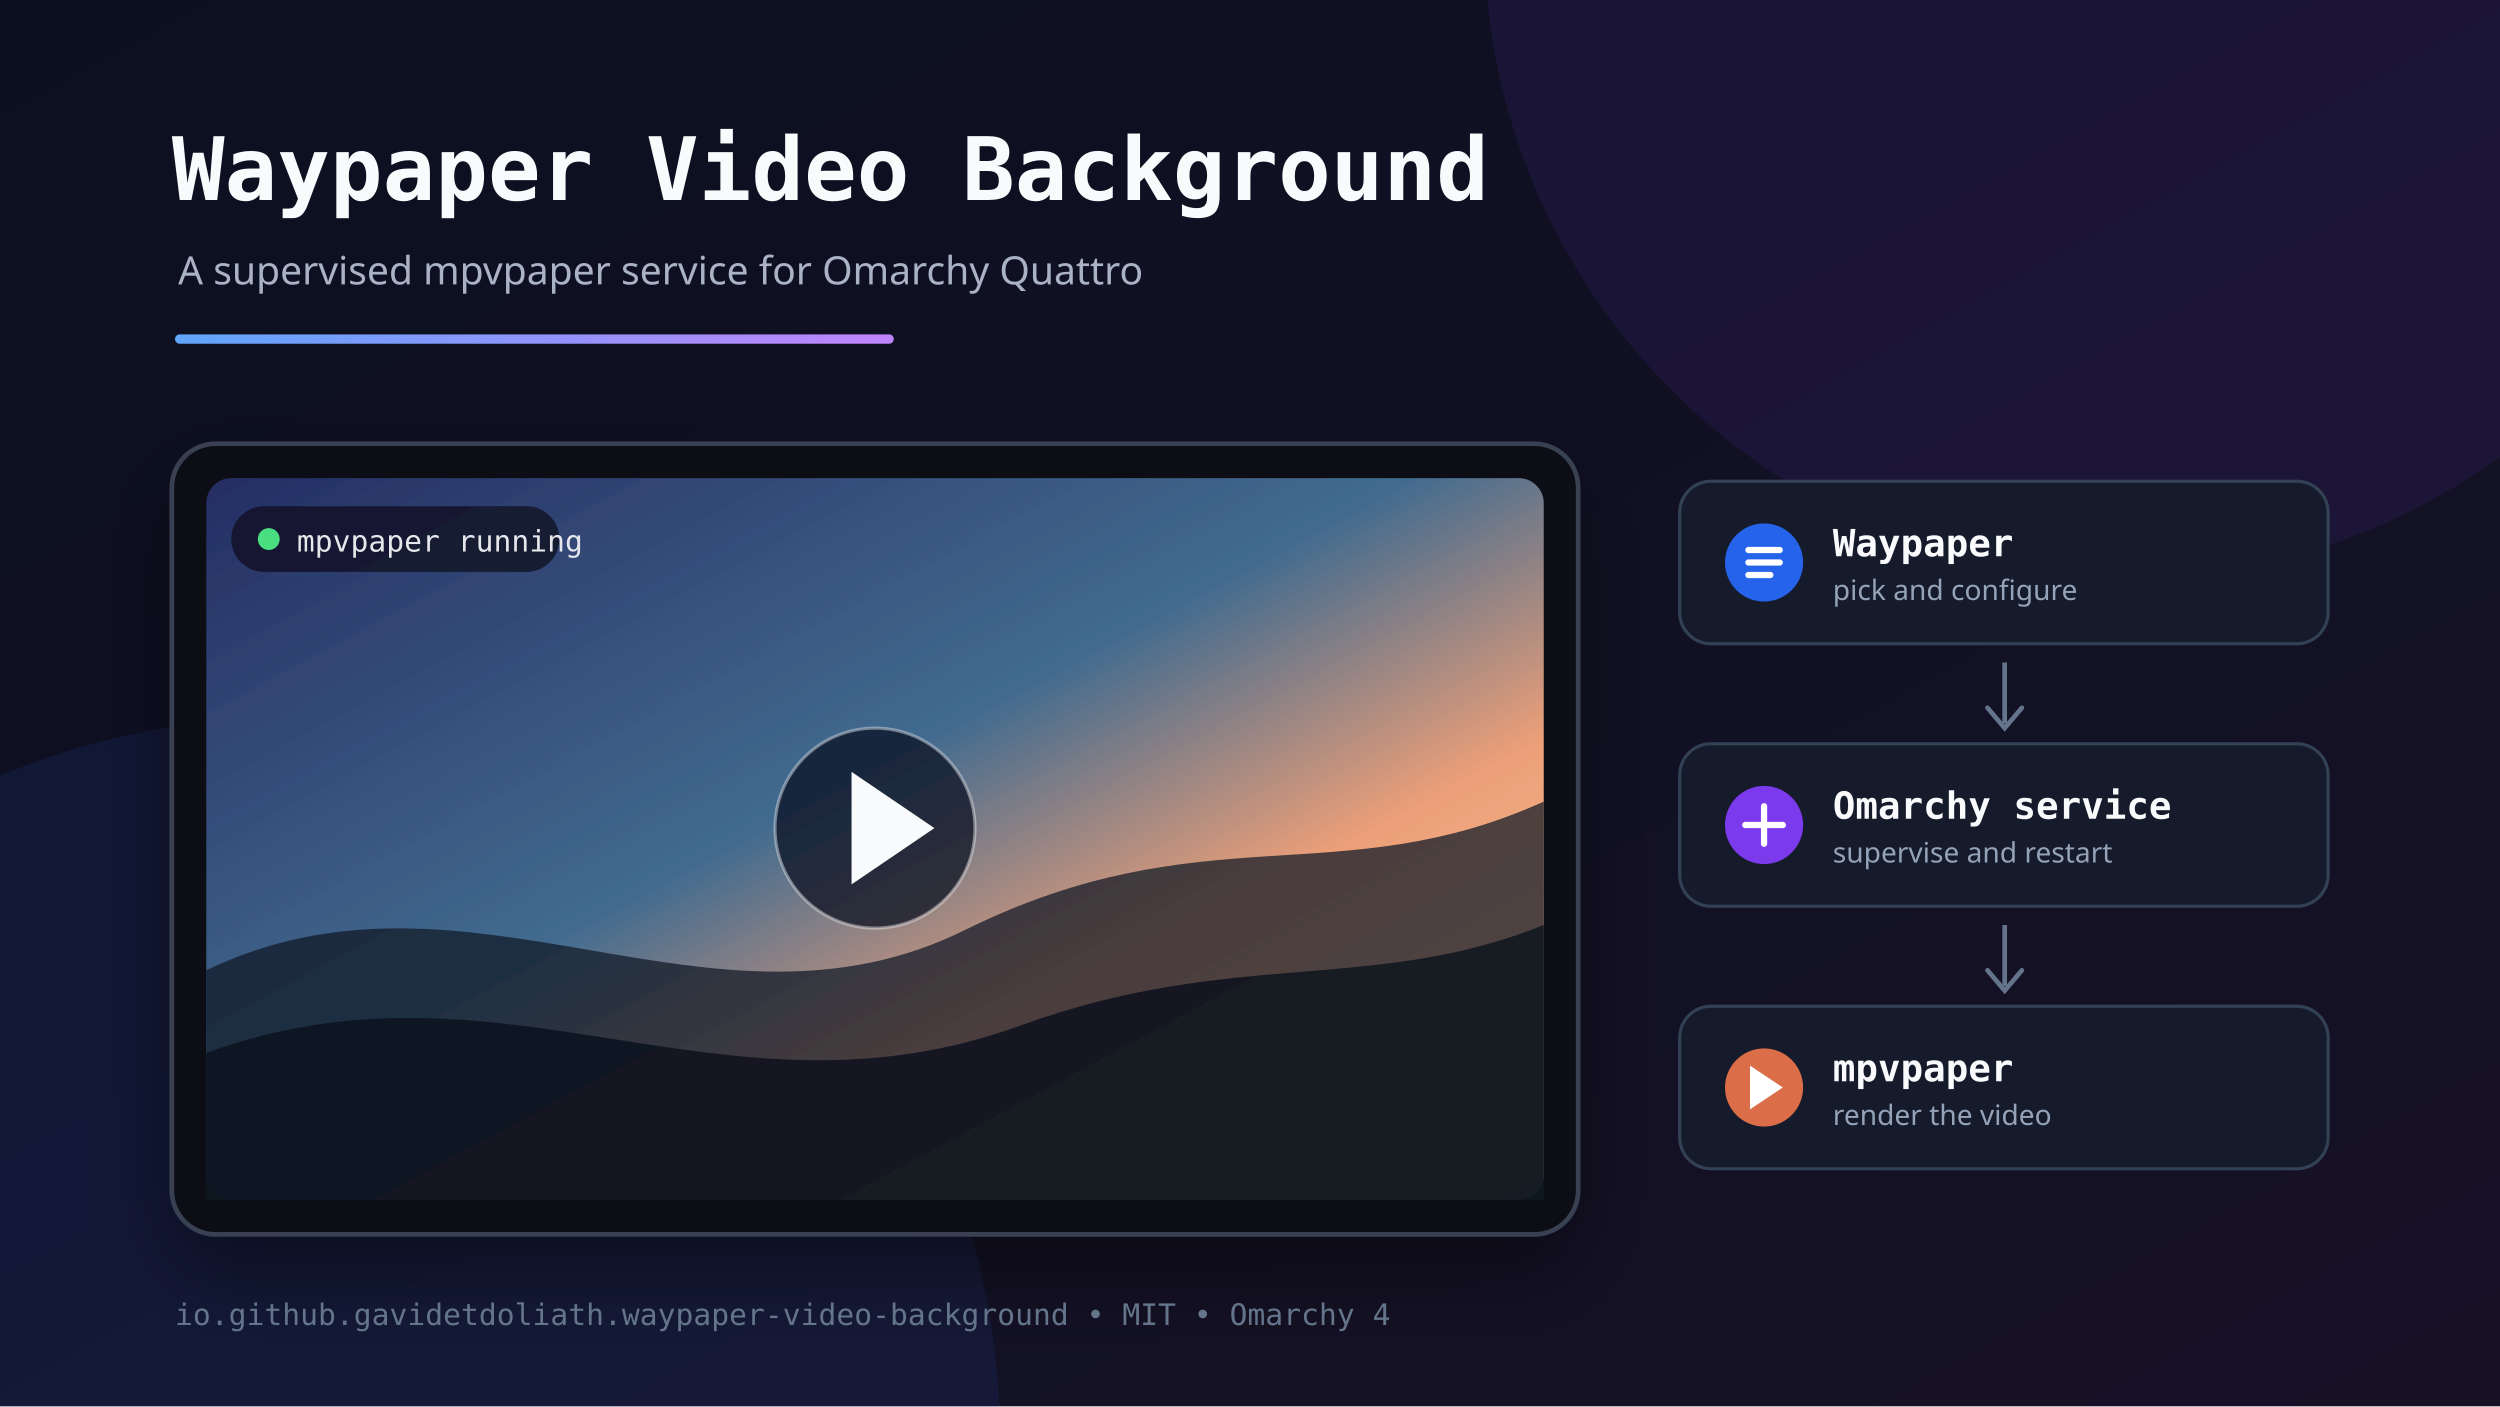
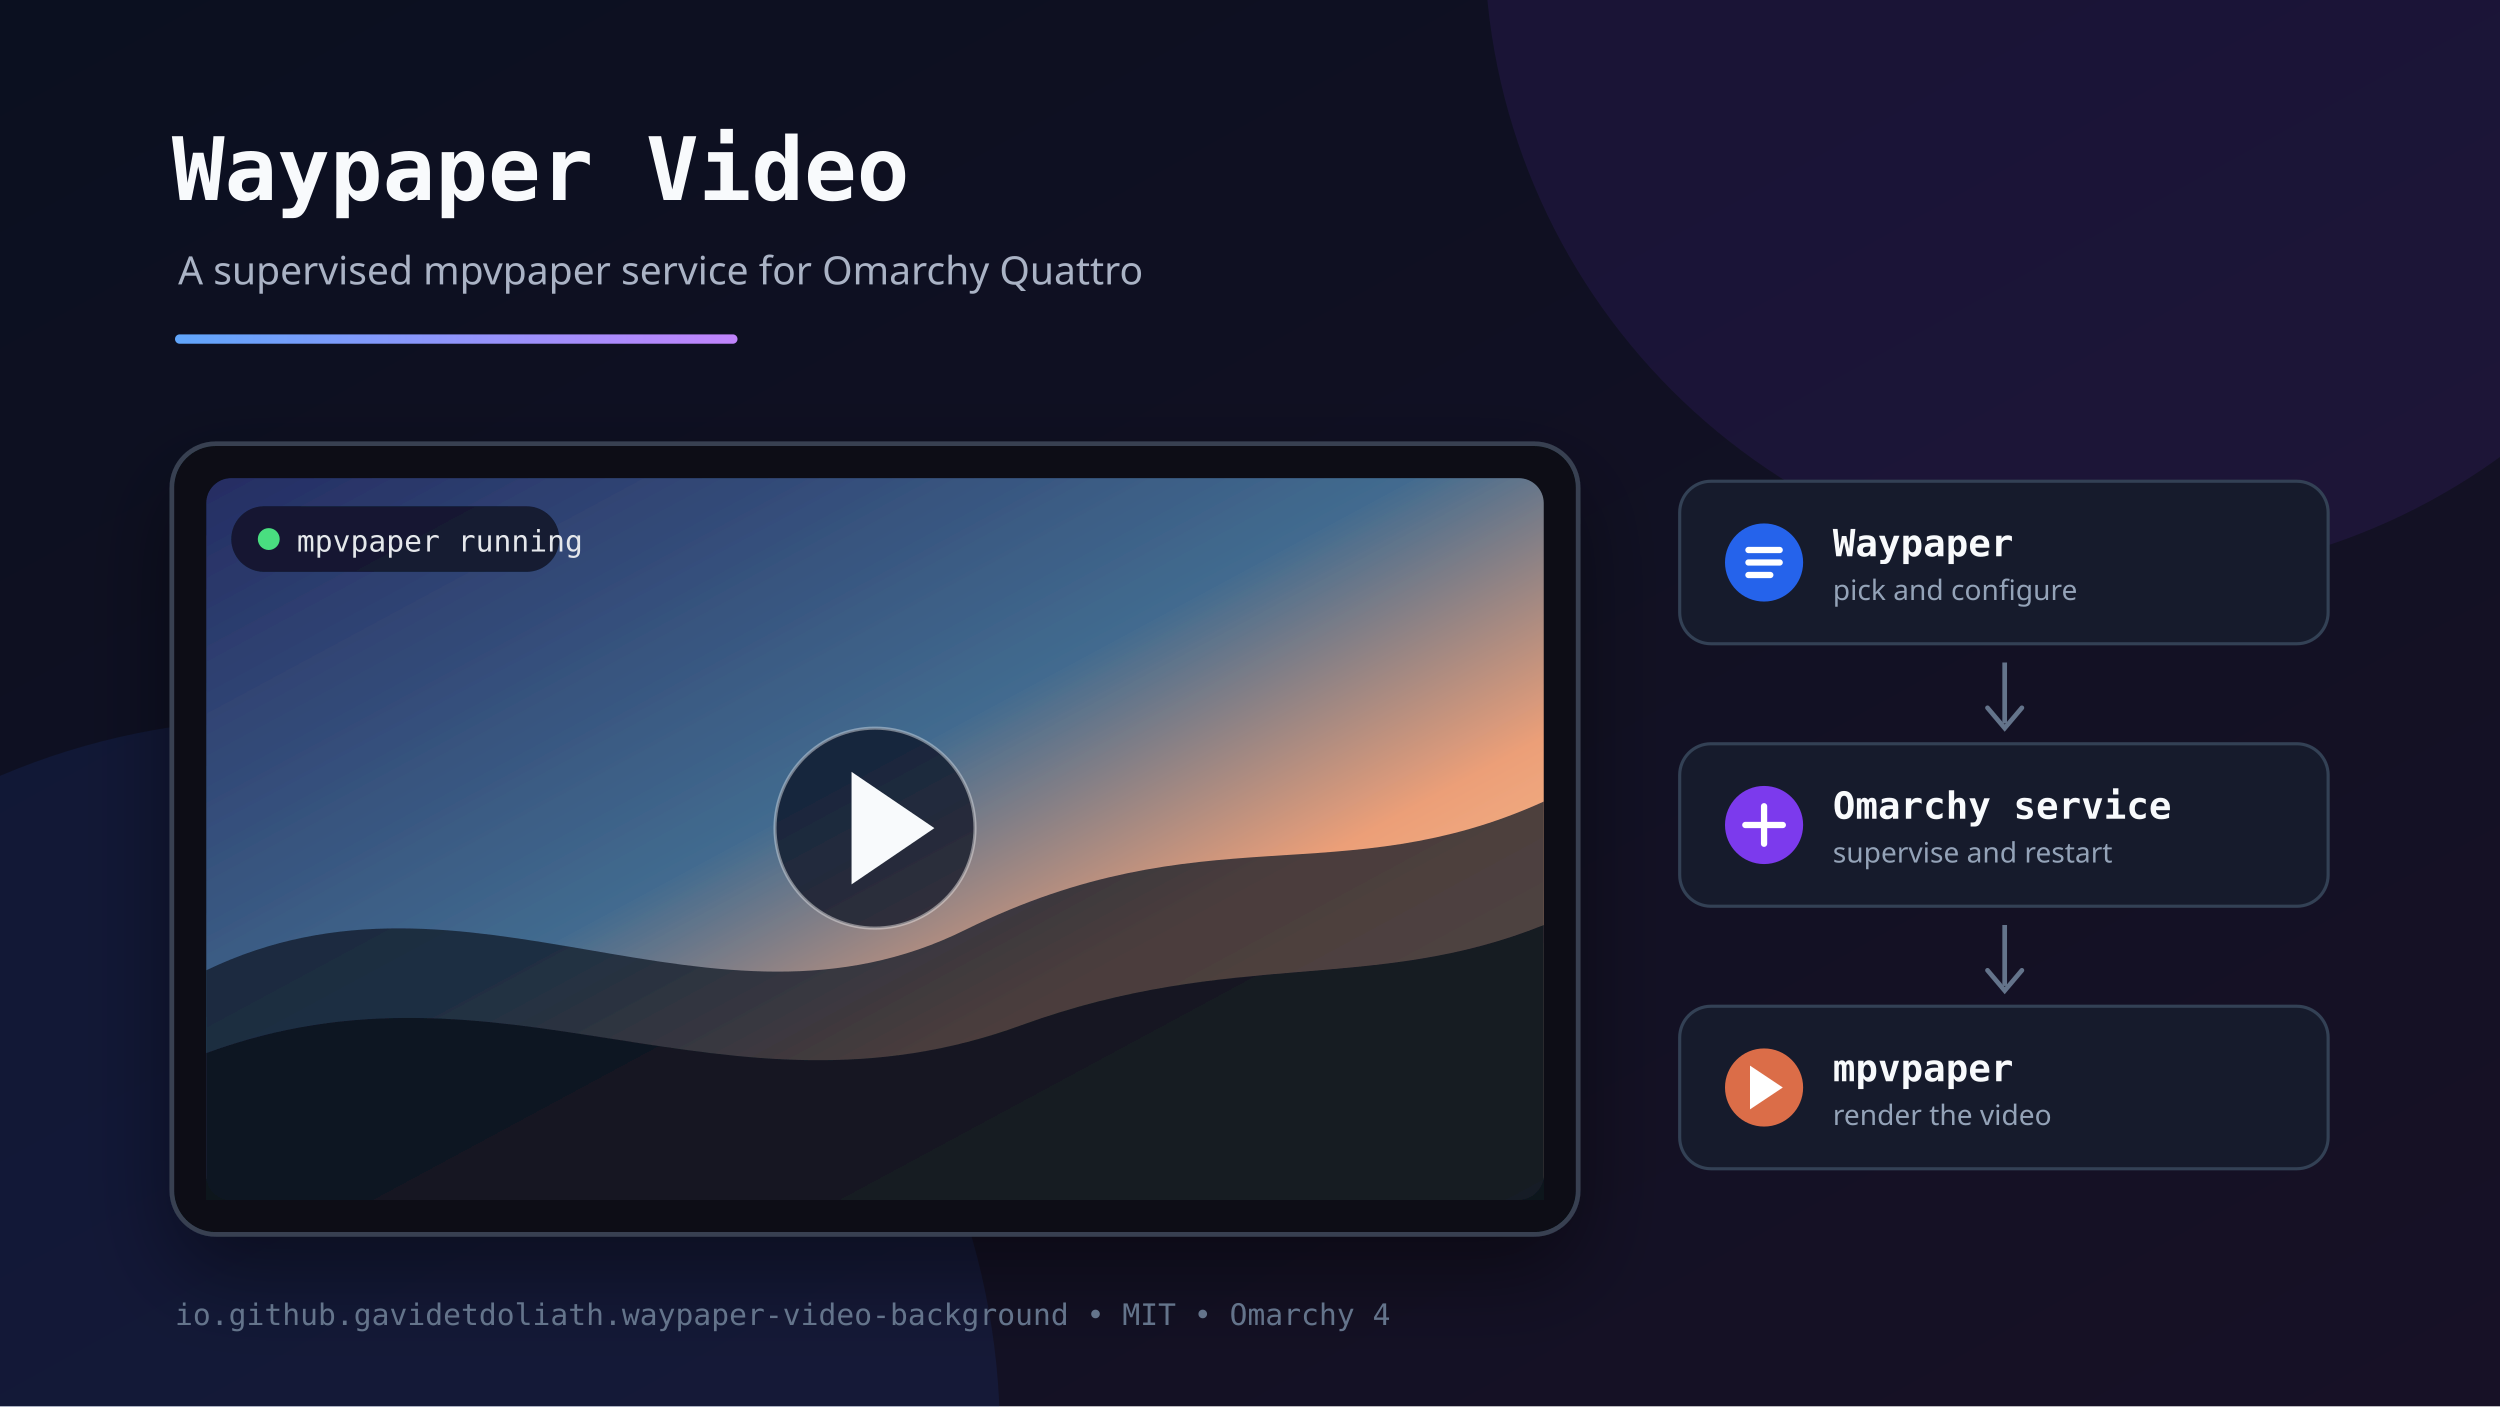
<svg xmlns="http://www.w3.org/2000/svg" width="1600" height="900" viewBox="0 0 1600 900">
  <defs>
    <linearGradient id="page" x1="0" y1="0" x2="1" y2="1">
      <stop offset="0" stop-color="#0b1020" />
      <stop offset="1" stop-color="#171126" />
    </linearGradient>
    <linearGradient id="video" x1="0" y1="0" x2="1" y2="1">
      <stop offset="0" stop-color="#252d63" />
      <stop offset="0.45" stop-color="#426b8f" />
      <stop offset="0.68" stop-color="#ec9f78" />
      <stop offset="1" stop-color="#ffd49b" />
    </linearGradient>
    <linearGradient id="accent" x1="0" y1="0" x2="1" y2="0">
      <stop offset="0" stop-color="#60a5fa" />
      <stop offset="1" stop-color="#c084fc" />
    </linearGradient>
    <filter id="shadow" x="-20%" y="-20%" width="140%" height="140%">
      <feDropShadow dx="0" dy="24" stdDeviation="28" flood-color="#000" flood-opacity="0.42" />
    </filter>
  </defs>
  <rect width="1600" height="900" fill="url(#page)" />
  <circle cx="1360" cy="-40" r="410" fill="#7c3aed" opacity="0.10" />
  <circle cx="180" cy="920" r="460" fill="#2563eb" opacity="0.10" />
-   <text x="110" y="128" fill="#f8fafc" font-family="monospace" font-size="56" font-weight="700">Waypaper Video Background</text>
+   <text x="110" y="128" fill="#f8fafc" font-family="monospace" font-size="56" font-weight="700">Waypaper Video</text>
  <text x="114" y="182" fill="#aab3c5" font-family="sans-serif" font-size="25">A supervised mpvpaper service for Omarchy Quattro</text>
-   <rect x="112" y="214" width="460" height="6" rx="3" fill="url(#accent)" />
+   <rect x="112" y="214" width="360" height="6" rx="3" fill="url(#accent)" />
  <g filter="url(#shadow)">
    <rect x="110" y="284" width="900" height="506" rx="28" fill="#080b13" stroke="#374151" stroke-width="3" />
    <rect x="132" y="306" width="856" height="462" rx="16" fill="url(#video)" />
    <path d="M132 621 C300 540 455 676 618 595 C770 520 858 572 988 513 L988 768 L132 768Z" fill="#101827" opacity="0.73" />
    <path d="M132 674 C322 604 463 726 654 656 C789 607 879 636 988 592 L988 768 L132 768Z" fill="#0a111d" opacity="0.82" />
    <circle cx="560" cy="530" r="64" fill="#0b1020" opacity="0.74" stroke="#fff" stroke-opacity="0.5" stroke-width="2" />
    <path d="M545 494 L545 566 L598 530Z" fill="#f8fafc" />
    <rect x="148" y="324" width="210" height="42" rx="21" fill="#0b1020" opacity="0.78" />
    <circle cx="172" cy="345" r="7" fill="#4ade80" />
    <text x="190" y="353" fill="#e5e7eb" font-family="monospace" font-size="19">mpvpaper running</text>
  </g>
  <g transform="translate(1075 308)">
    <rect width="415" height="104" rx="20" fill="#161b2c" stroke="#334155" stroke-width="2" />
    <circle cx="54" cy="52" r="25" fill="#2563eb" />
    <path d="M44 44 H64 M44 52 H64 M44 60 H58" stroke="#fff" stroke-width="4" stroke-linecap="round" />
    <text x="98" y="48" fill="#f8fafc" font-family="monospace" font-size="24" font-weight="700">Waypaper</text>
    <text x="98" y="76" fill="#94a3b8" font-family="sans-serif" font-size="18">pick and configure</text>
    <path d="M208 116 V155" stroke="#64748b" stroke-width="3" />
    <path d="M197 145 L208 158 L219 145" fill="none" stroke="#64748b" stroke-width="3" stroke-linecap="round" />
    <rect y="168" width="415" height="104" rx="20" fill="#161b2c" stroke="#334155" stroke-width="2" />
    <circle cx="54" cy="220" r="25" fill="#7c3aed" />
    <path d="M42 220 H66 M54 208 V232" stroke="#fff" stroke-width="4" stroke-linecap="round" />
    <text x="98" y="216" fill="#f8fafc" font-family="monospace" font-size="24" font-weight="700">Omarchy service</text>
    <text x="98" y="244" fill="#94a3b8" font-family="sans-serif" font-size="18">supervise and restart</text>
    <path d="M208 284 V323" stroke="#64748b" stroke-width="3" />
    <path d="M197 313 L208 326 L219 313" fill="none" stroke="#64748b" stroke-width="3" stroke-linecap="round" />
    <rect y="336" width="415" height="104" rx="20" fill="#161b2c" stroke="#334155" stroke-width="2" />
    <circle cx="54" cy="388" r="25" fill="#db6d48" />
    <path d="M45 374 L66 388 L45 402Z" fill="#fff" />
    <text x="98" y="384" fill="#f8fafc" font-family="monospace" font-size="24" font-weight="700">mpvpaper</text>
    <text x="98" y="412" fill="#94a3b8" font-family="sans-serif" font-size="18">render the video</text>
  </g>
  <text x="112" y="848" fill="#64748b" font-family="monospace" font-size="19">io.github.gavidetdoliath.waypaper-video-background  •  MIT  •  Omarchy 4</text>
</svg>
